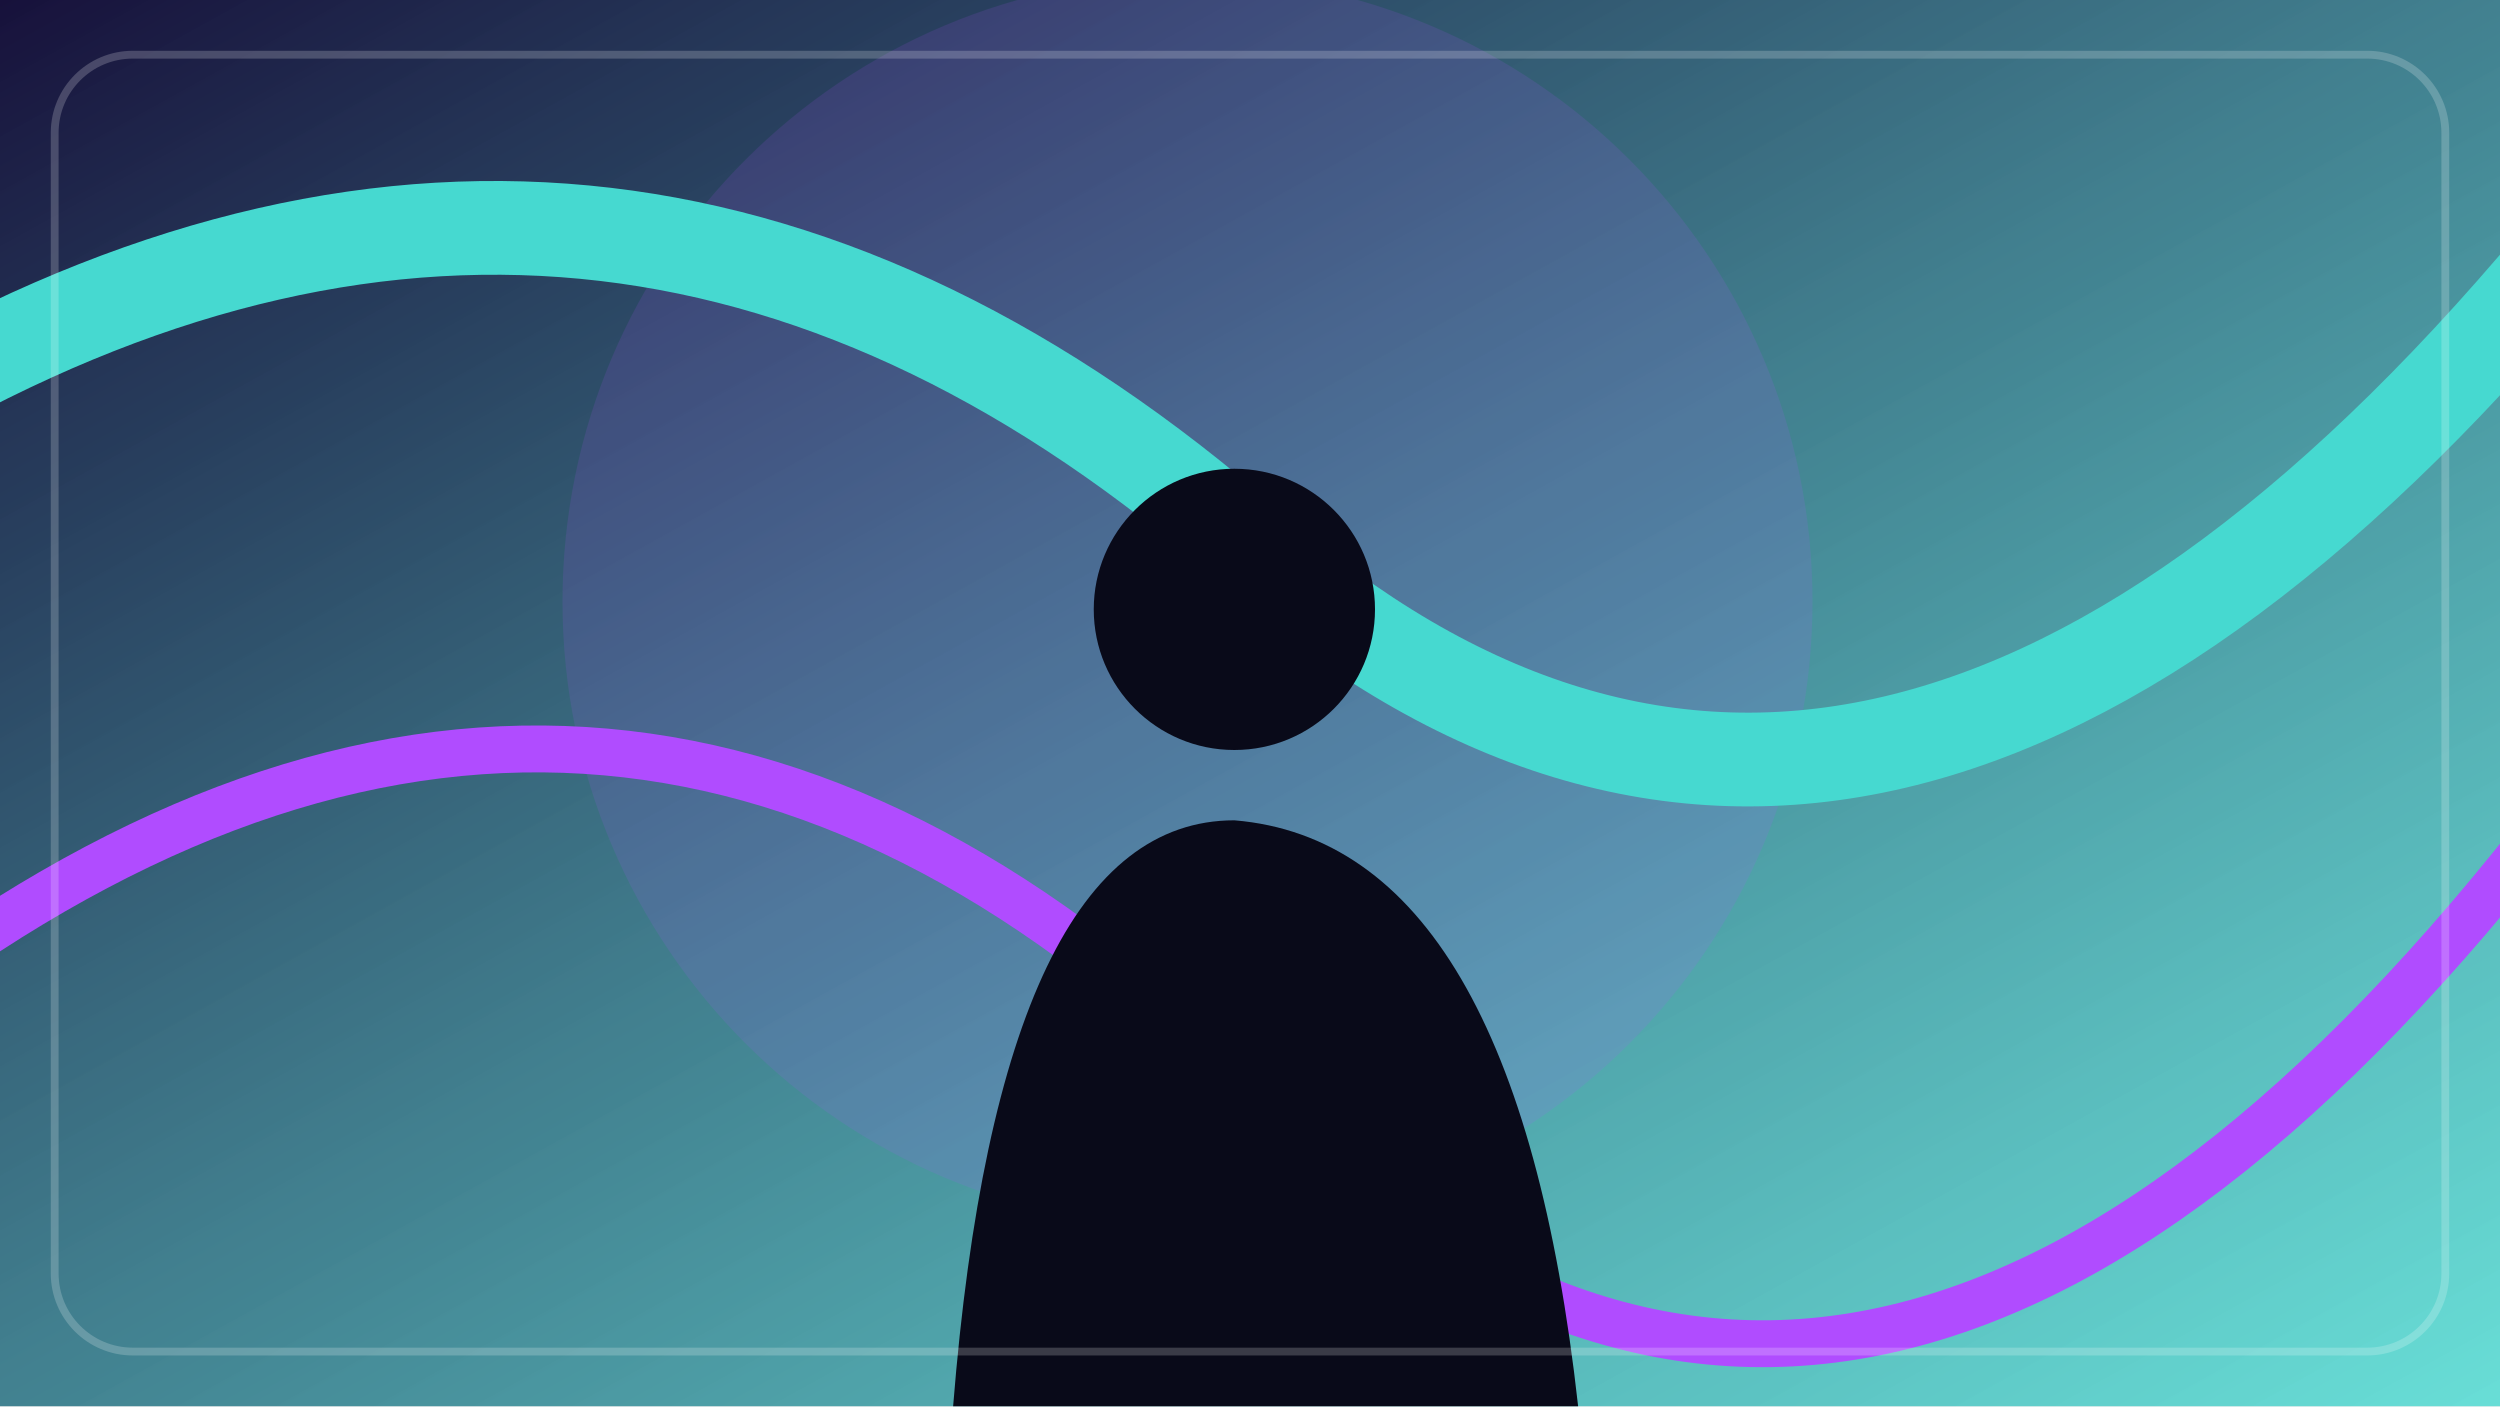
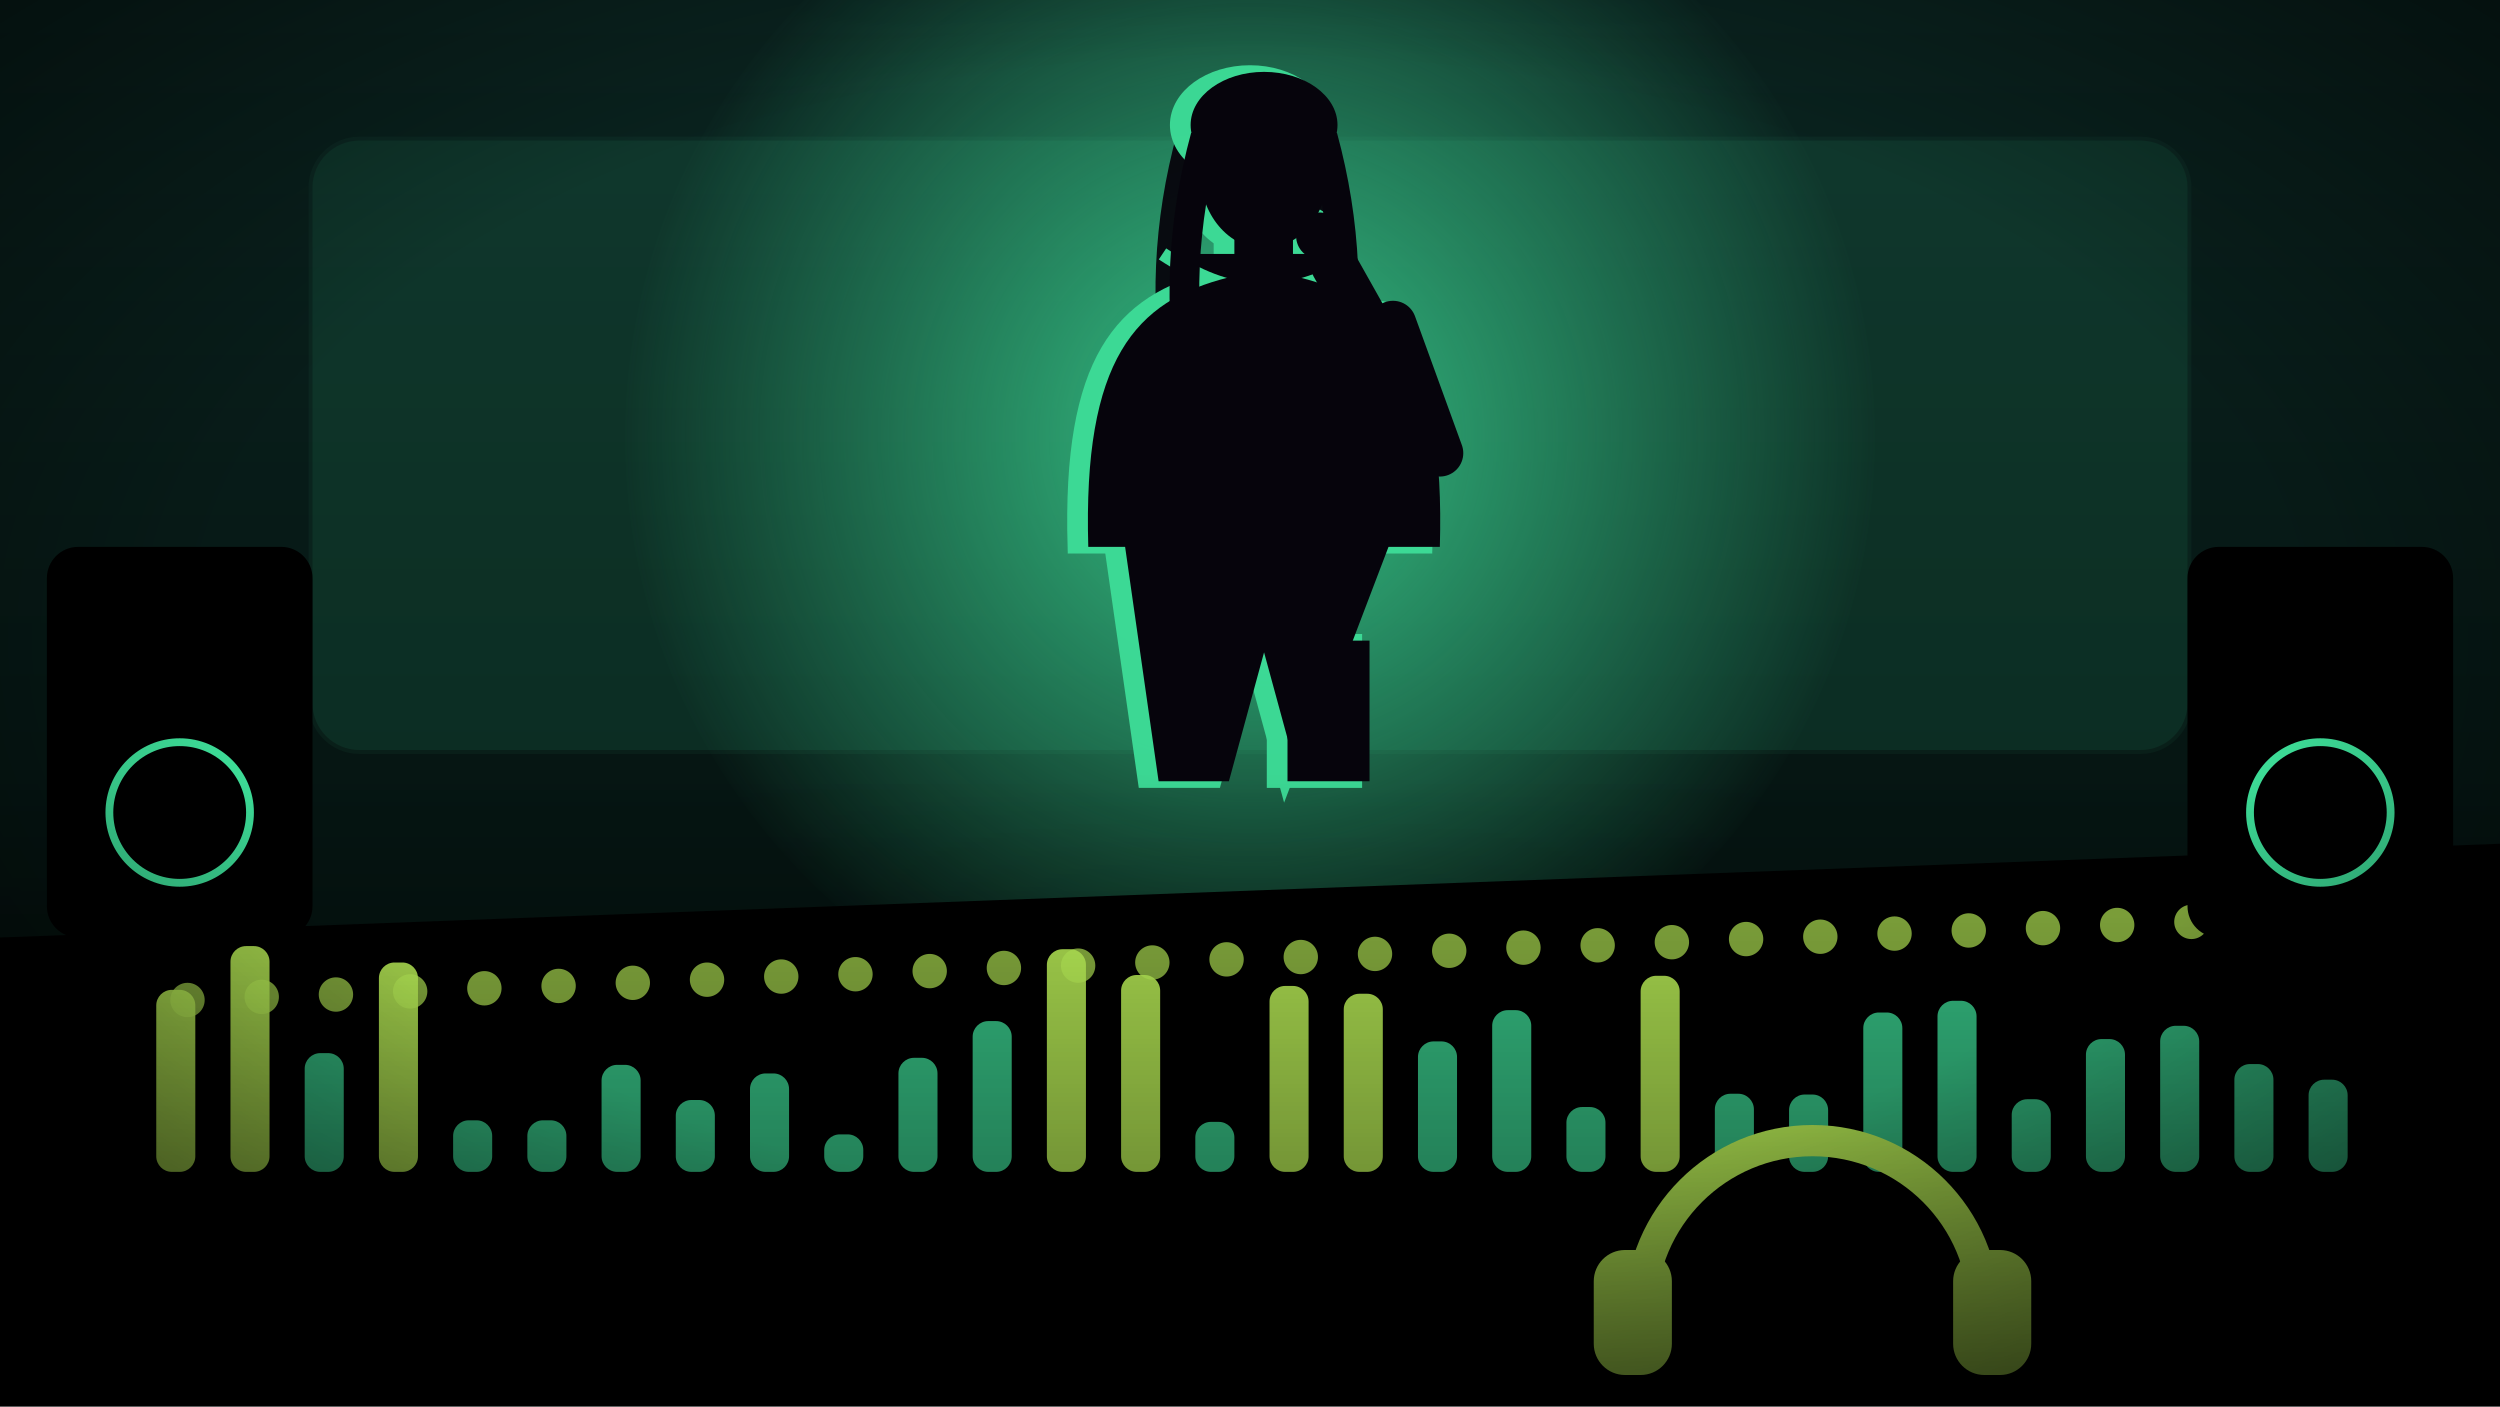
- <svg xmlns="http://www.w3.org/2000/svg" viewBox="0 0 320 180">
+ <svg xmlns="http://www.w3.org/2000/svg" viewBox="0 0 320 180" width="320" height="180" preserveAspectRatio="xMidYMid slice">
  <defs>
-     <linearGradient id="b" x1="0" y1="0" x2="1" y2="1">
-       <stop stop-color="#17113B" />
-       <stop offset="1" stop-color="#46D9D0" stop-opacity=".8" />
+     <linearGradient id="bgk42" x1="0" y1="0" x2="0" y2="1">
+       <stop offset="0" stop-color="#0A2420" />
+       <stop offset="1" stop-color="#020A08" />
+     </linearGradient>
+     <radialGradient id="glk42" cx=".5" cy=".5" r=".5">
+       <stop offset="0" stop-color="#3DDC97" stop-opacity=".85" />
+       <stop offset="1" stop-color="#3DDC97" stop-opacity="0" />
+     </radialGradient>
+     <radialGradient id="g2k42" cx=".5" cy=".5" r=".5">
+       <stop offset="0" stop-color="#C6FF5C" stop-opacity=".7" />
+       <stop offset="1" stop-color="#C6FF5C" stop-opacity="0" />
+     </radialGradient>
+     <linearGradient id="bek42" x1="0" y1="0" x2="0" y2="1">
+       <stop offset="0" stop-color="#3DDC97" stop-opacity=".55" />
+       <stop offset="1" stop-color="#3DDC97" stop-opacity="0" />
+     </linearGradient>
+     <radialGradient id="vgk42" cx=".5" cy=".45" r=".75">
+       <stop offset=".55" stop-color="#000" stop-opacity="0" />
+       <stop offset="1" stop-color="#000" stop-opacity=".7" />
+     </radialGradient>
+     <linearGradient id="ftk42" x1="0" y1="0" x2="0" y2="1">
+       <stop offset=".55" stop-color="#000" stop-opacity="0" />
+       <stop offset="1" stop-color="#000" stop-opacity=".55" />
    </linearGradient>
  </defs>
-   <rect width="320" height="180" fill="url(#b)" />
-   <circle cx="152" cy="77" r="80" fill="#B04CFF" opacity=".13" />
-   <path d="M-10 50Q80 0 160 70T330 30" fill="none" stroke="#46D9D0" stroke-width="12" />
-   <path d="M-10 125Q80 60 160 140T330 100" fill="none" stroke="#B04CFF" stroke-width="6" />
-   <circle cx="158" cy="78" r="18" fill="#090A19" />
-   <path d="M122 180Q128 105 158 105Q194 108 202 180Z" fill="#090A19" />
-   <rect x="7" y="7" width="306" height="166" rx="10" fill="none" stroke="#FFFFFF" stroke-opacity=".2" />
+   <rect width="320" height="180" fill="url(#bgk42)" />
+   <rect x="40" y="18" width="240" height="78" rx="6" fill="#3DDC97" opacity=".12" stroke="#3DDC97" stroke-opacity=".4" />
+   <circle cx="160.0" cy="56.0" r="80.0" fill="url(#glk42)" />
+   <g>
+     <g fill="#3DDC97" stroke="#3DDC97" stroke-width="1.7" opacity=".95">
+       <ellipse cx="160.0" cy="22.0" rx="8.2" ry="9.8" />
+       <path d="M152.5 17.5 q-4.5 16.5 -1.5 33.0 M167.5 17.5 q4.5 16.5 1.5 33.0" stroke="#06040C" stroke-width="3.8" fill="none" />
+       <ellipse cx="160.0" cy="16.0" rx="9.4" ry="6.8" />
+       <rect x="156.2" y="29.5" width="7.5" height="7.5" />
+       <path d="M137.5 70.0 C136.8 46.0 143.5 38.5 155.5 35.5 L164.5 35.5 L164.5 35.5 L164.5 35.5 C176.5 38.5 183.2 46.0 182.5 70.0 Z" />
+       <path d="M142.0 68.5 L146.5 100.0 L155.5 100.0 L160.0 83.5 L164.5 100.0 L176.5 68.5 Z" />
+       <rect x="163.0" y="82.0" width="10.5" height="18.0" />
+       <path d="M176.5 41.5 L182.5 58.0 L169.0 34.0" fill="none" stroke="#3DDC97" stroke-width="6.0" stroke-linecap="round" stroke-linejoin="round" />
+       <path d="M169.0 34.0 L172.0 41.5" stroke="#3DDC97" stroke-width="2.4" stroke-linecap="round" />
+       <circle cx="167.1" cy="30.2" r="3.0" />
+       <path d="M148.8 32.5 q11.2 7.5 22.5 0" />
+     </g>
+     <g fill="#06040C" transform="translate(1.8 0)">
+       <ellipse cx="160.0" cy="22.0" rx="8.2" ry="9.8" />
+       <path d="M152.5 17.5 q-4.5 16.5 -1.5 33.0 M167.5 17.5 q4.5 16.5 1.5 33.0" stroke="#06040C" stroke-width="3.8" fill="none" />
+       <ellipse cx="160.0" cy="16.0" rx="9.4" ry="6.8" />
+       <rect x="156.2" y="29.5" width="7.5" height="7.5" />
+       <path d="M137.5 70.0 C136.8 46.0 143.5 38.5 155.5 35.5 L164.5 35.5 L164.5 35.5 L164.5 35.5 C176.5 38.5 183.2 46.0 182.5 70.0 Z" />
+       <path d="M142.0 68.5 L146.5 100.0 L155.5 100.0 L160.0 83.5 L164.5 100.0 L176.5 68.5 Z" />
+       <rect x="163.0" y="82.0" width="10.5" height="18.0" />
+       <path d="M176.5 41.5 L182.5 58.0 L169.0 34.0" fill="none" stroke="#06040C" stroke-width="6.0" stroke-linecap="round" stroke-linejoin="round" />
+       <path d="M169.0 34.0 L172.0 41.5" stroke="#06040C" stroke-width="2.4" stroke-linecap="round" />
+       <circle cx="167.1" cy="30.2" r="3.0" />
+       <path d="M148.8 32.5 q11.2 7.5 22.5 0" />
+     </g>
+   </g>
+   <path d="M0 120 L320 108 L320 180 L0 180Z" fill="#000" />
+   <rect x="20.0" y="126.7" width="5" height="23.3" rx="2" fill="#C6FF5C" opacity=".9" />
+   <rect x="29.5" y="121.1" width="5" height="28.9" rx="2" fill="#C6FF5C" opacity=".9" />
+   <rect x="39.0" y="134.8" width="5" height="15.2" rx="2" fill="#3DDC97" opacity=".9" />
+   <rect x="48.5" y="123.2" width="5" height="26.8" rx="2" fill="#C6FF5C" opacity=".9" />
+   <rect x="58.0" y="143.4" width="5" height="6.6" rx="2" fill="#3DDC97" opacity=".9" />
+   <rect x="67.5" y="143.4" width="5" height="6.6" rx="2" fill="#3DDC97" opacity=".9" />
+   <rect x="77.0" y="136.3" width="5" height="13.7" rx="2" fill="#3DDC97" opacity=".9" />
+   <rect x="86.5" y="140.8" width="5" height="9.2" rx="2" fill="#3DDC97" opacity=".9" />
+   <rect x="96.0" y="137.4" width="5" height="12.6" rx="2" fill="#3DDC97" opacity=".9" />
+   <rect x="105.5" y="145.2" width="5" height="4.8" rx="2" fill="#3DDC97" opacity=".9" />
+   <rect x="115.0" y="135.4" width="5" height="14.6" rx="2" fill="#3DDC97" opacity=".9" />
+   <rect x="124.5" y="130.7" width="5" height="19.3" rx="2" fill="#3DDC97" opacity=".9" />
+   <rect x="134.0" y="121.5" width="5" height="28.5" rx="2" fill="#C6FF5C" opacity=".9" />
+   <rect x="143.5" y="124.8" width="5" height="25.2" rx="2" fill="#C6FF5C" opacity=".9" />
+   <rect x="153.0" y="143.6" width="5" height="6.4" rx="2" fill="#3DDC97" opacity=".9" />
+   <rect x="162.5" y="126.2" width="5" height="23.8" rx="2" fill="#C6FF5C" opacity=".9" />
+   <rect x="172.0" y="127.2" width="5" height="22.8" rx="2" fill="#C6FF5C" opacity=".9" />
+   <rect x="181.5" y="133.3" width="5" height="16.7" rx="2" fill="#3DDC97" opacity=".9" />
+   <rect x="191.0" y="129.3" width="5" height="20.7" rx="2" fill="#3DDC97" opacity=".9" />
+   <rect x="200.5" y="141.7" width="5" height="8.3" rx="2" fill="#3DDC97" opacity=".9" />
+   <rect x="210.0" y="124.9" width="5" height="25.1" rx="2" fill="#C6FF5C" opacity=".9" />
+   <rect x="219.5" y="140.0" width="5" height="10.0" rx="2" fill="#3DDC97" opacity=".9" />
+   <rect x="229.0" y="140.1" width="5" height="9.9" rx="2" fill="#3DDC97" opacity=".9" />
+   <rect x="238.5" y="129.6" width="5" height="20.4" rx="2" fill="#3DDC97" opacity=".9" />
+   <rect x="248.0" y="128.1" width="5" height="21.9" rx="2" fill="#3DDC97" opacity=".9" />
+   <rect x="257.5" y="140.7" width="5" height="9.3" rx="2" fill="#3DDC97" opacity=".9" />
+   <rect x="267.0" y="133.0" width="5" height="17.0" rx="2" fill="#3DDC97" opacity=".9" />
+   <rect x="276.5" y="131.3" width="5" height="18.7" rx="2" fill="#3DDC97" opacity=".9" />
+   <rect x="286.0" y="136.2" width="5" height="13.8" rx="2" fill="#3DDC97" opacity=".9" />
+   <rect x="295.5" y="138.2" width="5" height="11.8" rx="2" fill="#3DDC97" opacity=".9" />
+   <circle cx="24.0" cy="128.0" r="2.2" fill="#C6FF5C" opacity=".7" />
+   <circle cx="33.5" cy="127.6" r="2.2" fill="#C6FF5C" opacity=".7" />
+   <circle cx="43.0" cy="127.3" r="2.2" fill="#C6FF5C" opacity=".7" />
+   <circle cx="52.5" cy="126.9" r="2.2" fill="#C6FF5C" opacity=".7" />
+   <circle cx="62.0" cy="126.5" r="2.2" fill="#C6FF5C" opacity=".7" />
+   <circle cx="71.5" cy="126.2" r="2.2" fill="#C6FF5C" opacity=".7" />
+   <circle cx="81.0" cy="125.8" r="2.2" fill="#C6FF5C" opacity=".7" />
+   <circle cx="90.5" cy="125.4" r="2.2" fill="#C6FF5C" opacity=".7" />
+   <circle cx="100.0" cy="125.0" r="2.2" fill="#C6FF5C" opacity=".7" />
+   <circle cx="109.5" cy="124.7" r="2.2" fill="#C6FF5C" opacity=".7" />
+   <circle cx="119.0" cy="124.3" r="2.2" fill="#C6FF5C" opacity=".7" />
+   <circle cx="128.5" cy="123.9" r="2.2" fill="#C6FF5C" opacity=".7" />
+   <circle cx="138.0" cy="123.6" r="2.2" fill="#C6FF5C" opacity=".7" />
+   <circle cx="147.5" cy="123.2" r="2.2" fill="#C6FF5C" opacity=".7" />
+   <circle cx="157.0" cy="122.8" r="2.2" fill="#C6FF5C" opacity=".7" />
+   <circle cx="166.5" cy="122.5" r="2.2" fill="#C6FF5C" opacity=".7" />
+   <circle cx="176.0" cy="122.1" r="2.2" fill="#C6FF5C" opacity=".7" />
+   <circle cx="185.5" cy="121.7" r="2.2" fill="#C6FF5C" opacity=".7" />
+   <circle cx="195.0" cy="121.3" r="2.2" fill="#C6FF5C" opacity=".7" />
+   <circle cx="204.5" cy="121.0" r="2.2" fill="#C6FF5C" opacity=".7" />
+   <circle cx="214.0" cy="120.6" r="2.2" fill="#C6FF5C" opacity=".7" />
+   <circle cx="223.5" cy="120.2" r="2.2" fill="#C6FF5C" opacity=".7" />
+   <circle cx="233.0" cy="119.9" r="2.2" fill="#C6FF5C" opacity=".7" />
+   <circle cx="242.5" cy="119.5" r="2.2" fill="#C6FF5C" opacity=".7" />
+   <circle cx="252.0" cy="119.1" r="2.2" fill="#C6FF5C" opacity=".7" />
+   <circle cx="261.5" cy="118.8" r="2.2" fill="#C6FF5C" opacity=".7" />
+   <circle cx="271.0" cy="118.4" r="2.2" fill="#C6FF5C" opacity=".7" />
+   <circle cx="280.5" cy="118.0" r="2.2" fill="#C6FF5C" opacity=".7" />
+   <circle cx="290.0" cy="117.6" r="2.2" fill="#C6FF5C" opacity=".7" />
+   <circle cx="299.5" cy="117.3" r="2.2" fill="#C6FF5C" opacity=".7" />
+   <rect x="6" y="70" width="34" height="50" rx="4" fill="#000" />
+   <circle cx="23" cy="104" r="9" fill="none" stroke="#3DDC97" />
+   <rect x="280" y="70" width="34" height="50" rx="4" fill="#000" />
+   <circle cx="297" cy="104" r="9" fill="none" stroke="#3DDC97" />
+   <path d="M210 168 a22 22 0 0 1 44 0" stroke="#C6FF5C" stroke-width="4" fill="none" />
+   <rect x="204" y="160" width="10" height="16" rx="4" fill="#C6FF5C" />
+   <rect x="250" y="160" width="10" height="16" rx="4" fill="#C6FF5C" />
+   <rect width="320" height="180" fill="url(#vgk42)" />
+   <rect width="320" height="180" fill="url(#ftk42)" />
</svg>
